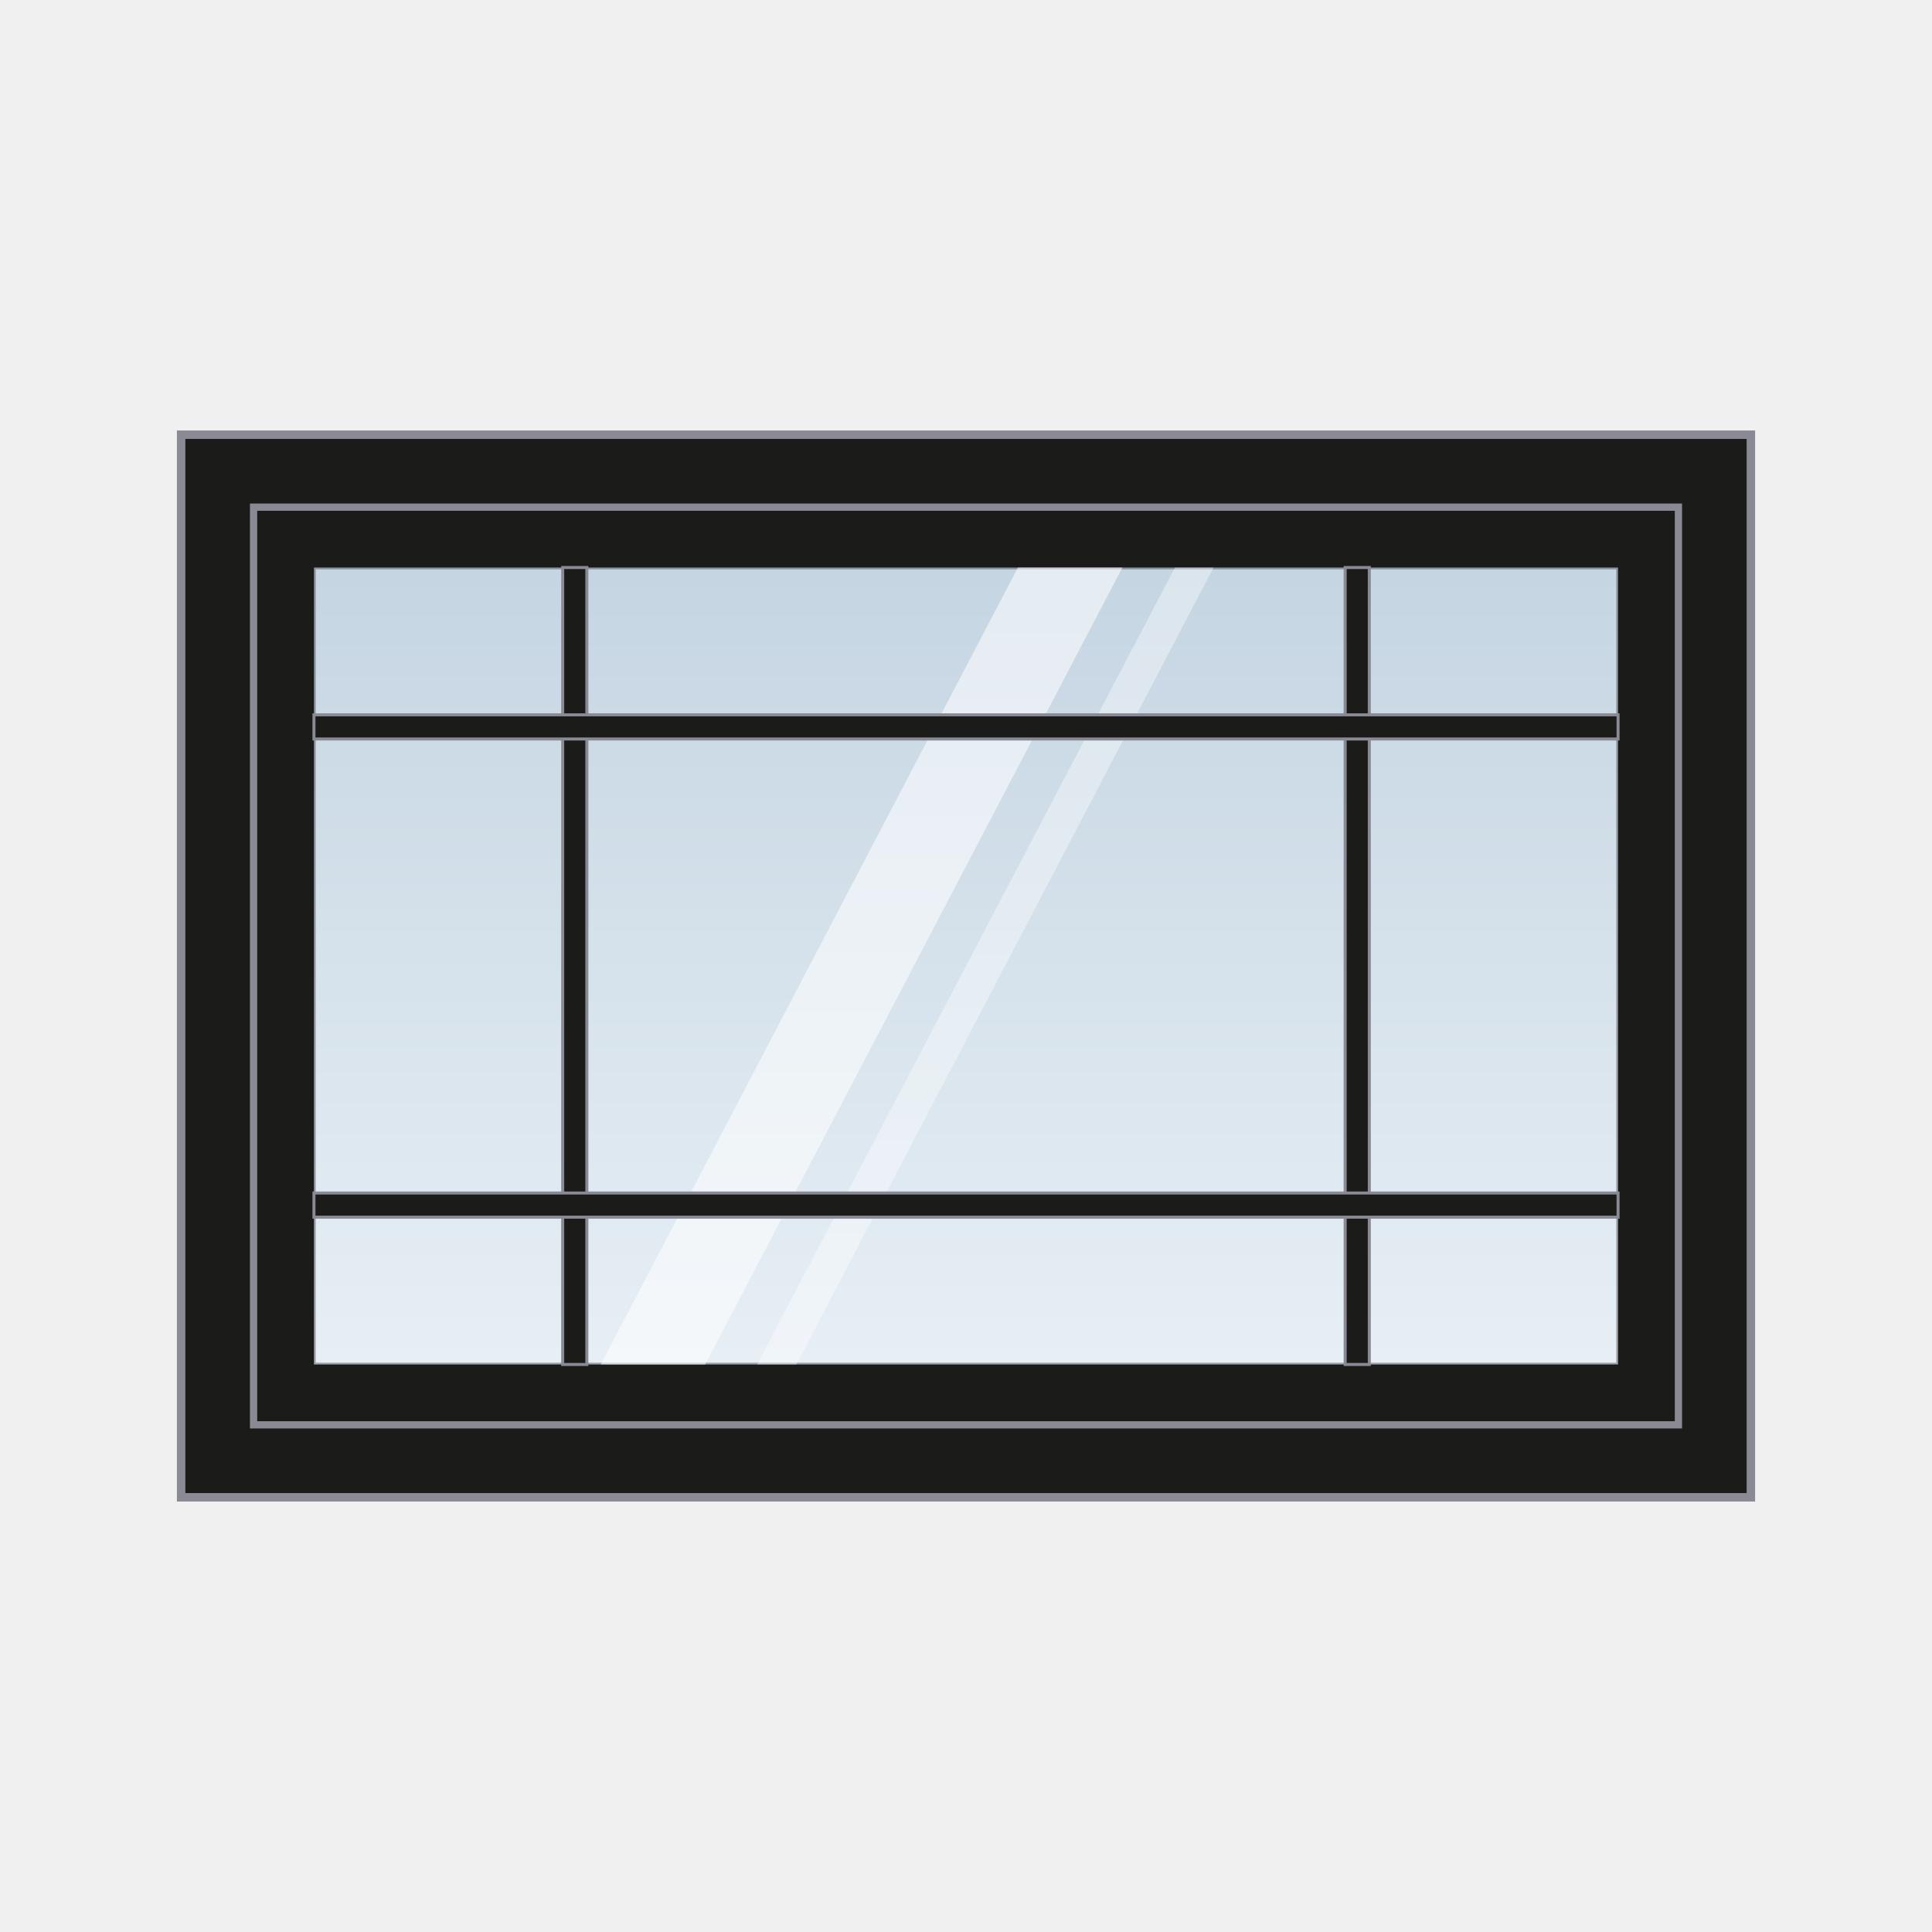
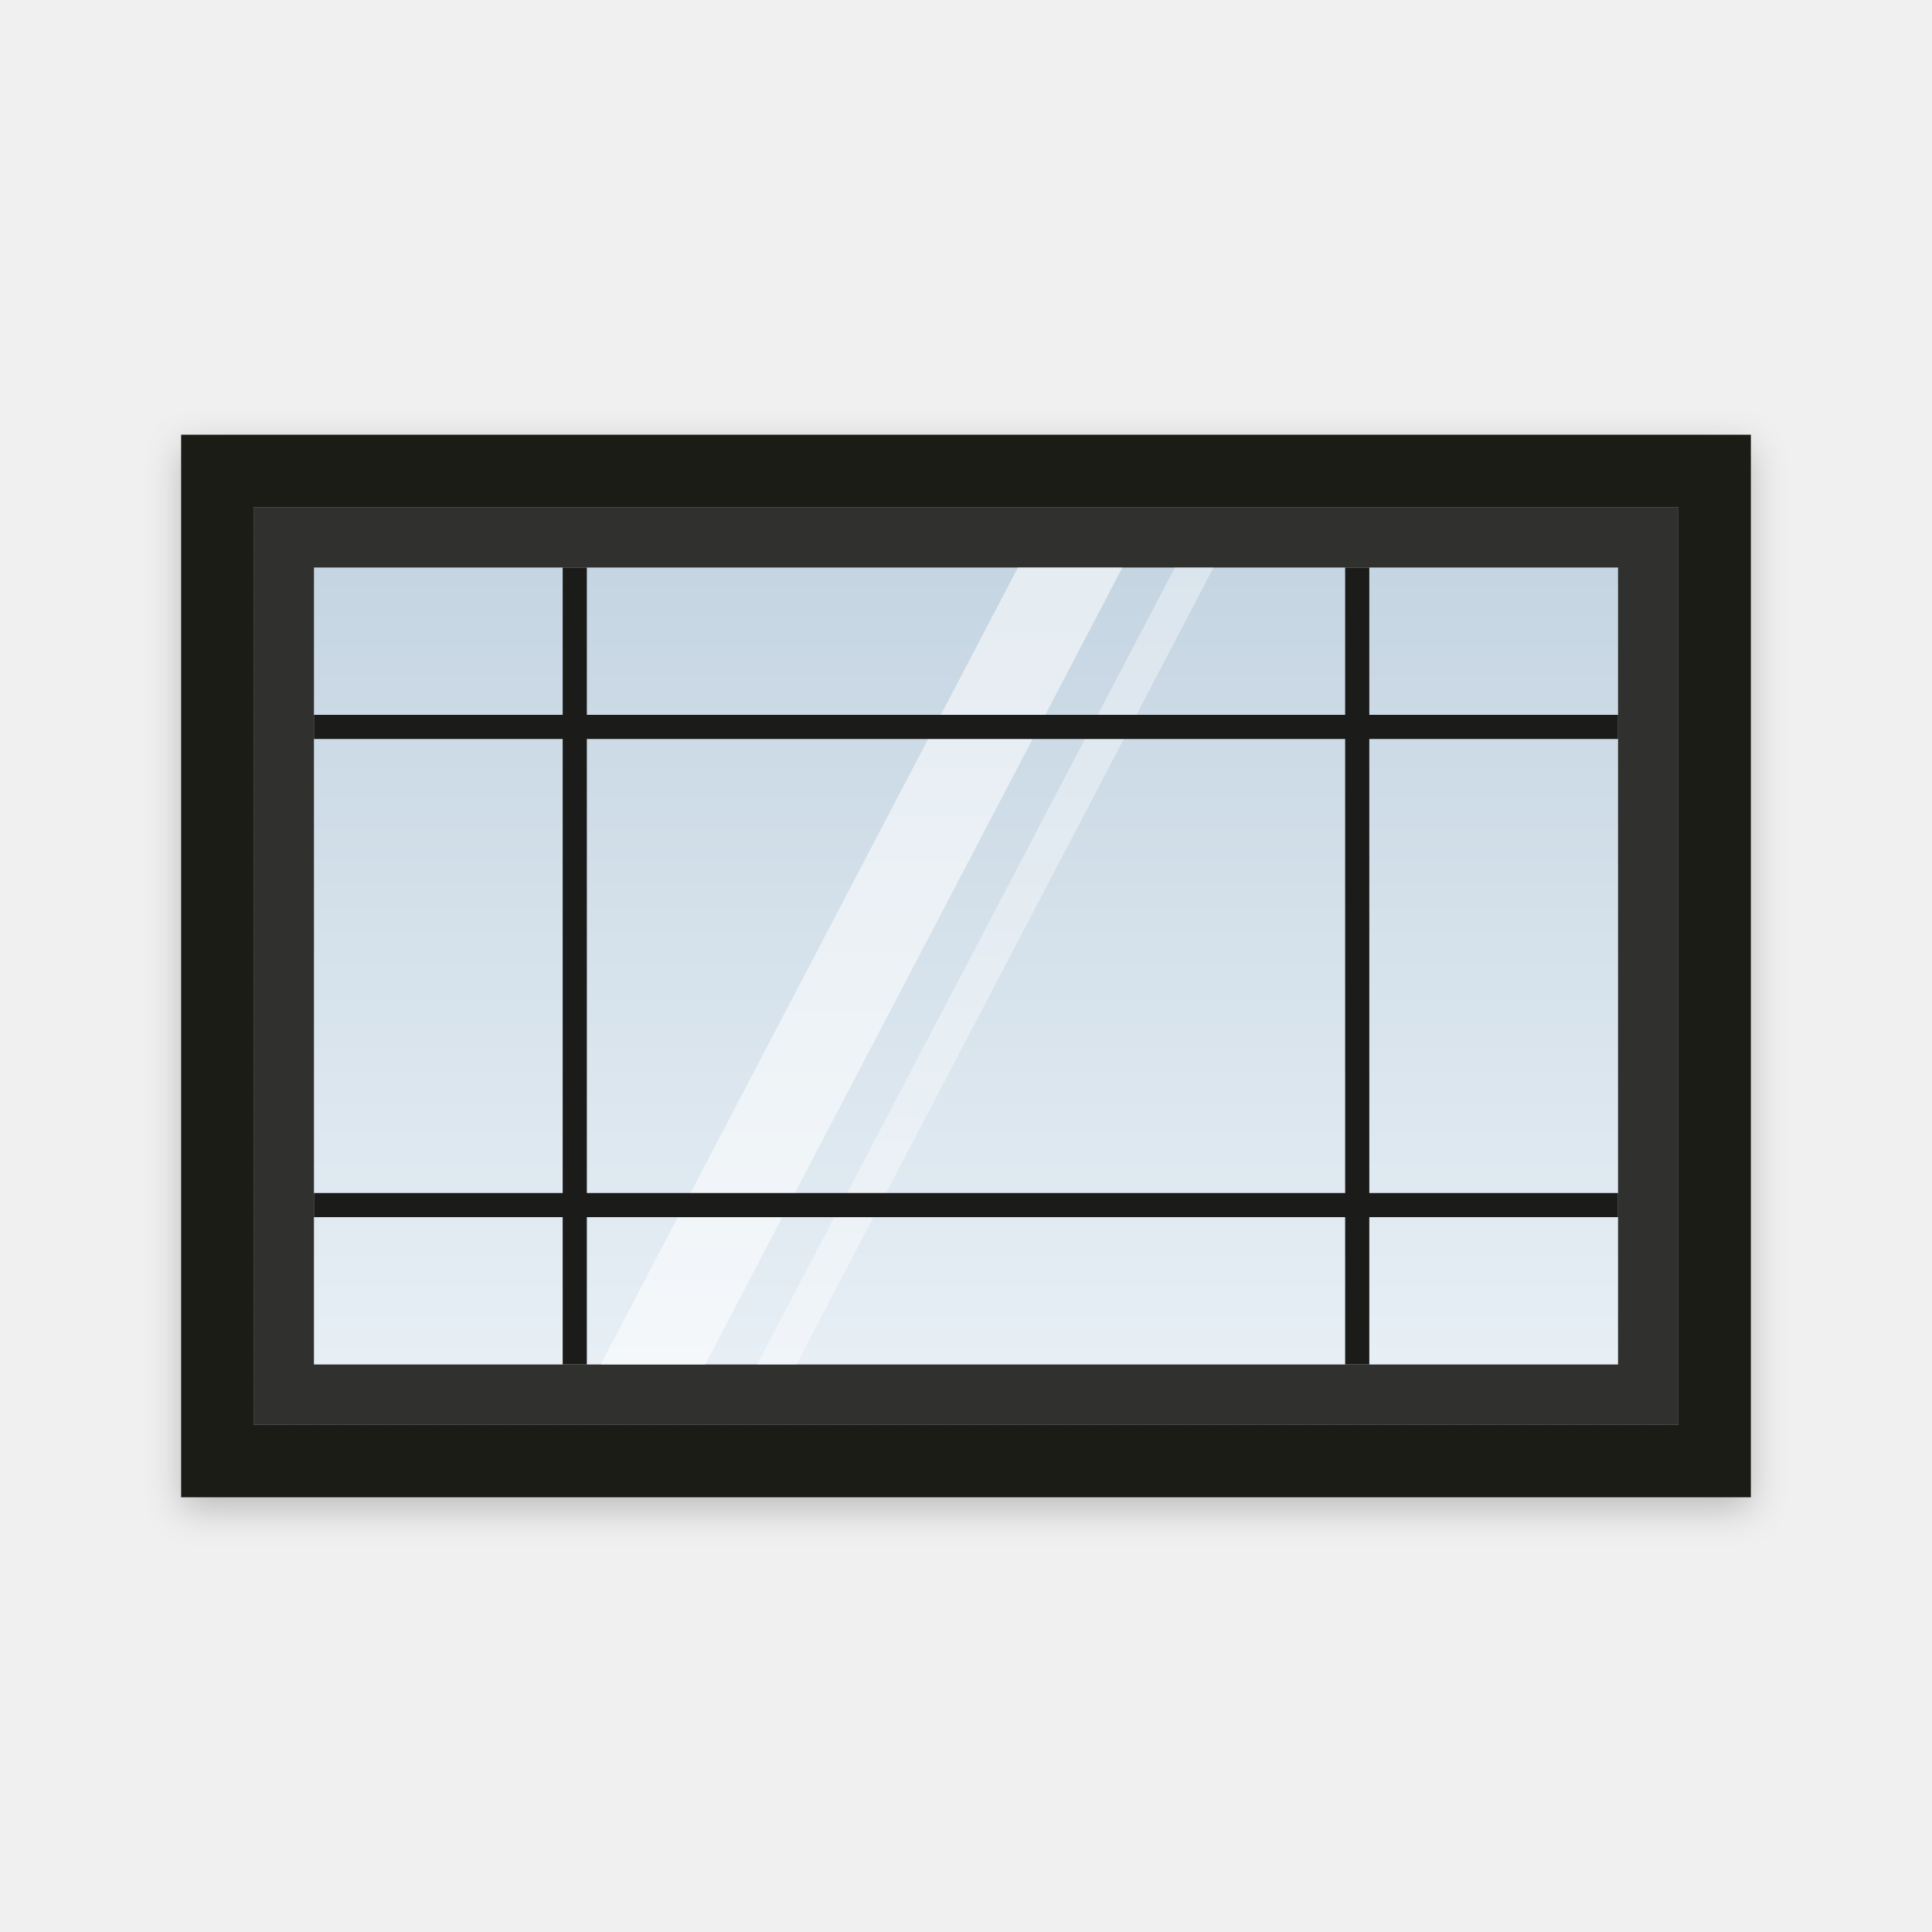
<svg xmlns="http://www.w3.org/2000/svg" viewBox="40.0 40.0 320.0 320.0" width="600" height="600" role="img">
  <defs>
    <linearGradient id="gl" x1="0" y1="0" x2="0" y2="1">
      <stop offset="0" stop-color="#C5D5E2" />
      <stop offset="1" stop-color="#E7EFF5" />
    </linearGradient>
    <pattern id="mesh" width="4" height="4" patternUnits="userSpaceOnUse">
      <rect width="4" height="4" fill="#B9C2CA" />
      <path d="M0 .5H4M.5 0V4" stroke="#19191D" stroke-opacity=".12" stroke-width="1" />
    </pattern>
    <pattern id="pine" width="14" height="14" patternUnits="userSpaceOnUse">
      <rect width="14" height="14" fill="#DFC195" />
      <path d="M3 0V14M9.5 0V14" stroke="#8C6030" stroke-opacity=".13" stroke-width="1" />
      <path d="M6 0V14" stroke="#FFFFFF" stroke-opacity=".12" stroke-width="1.4" />
    </pattern>
+     <filter id="sh" x="-20%" y="-20%" width="140%" height="140%">
+       <feDropShadow dx="0" dy="2" stdDeviation="3" flood-color="#000" flood-opacity=".22" />
+     </filter>
    <linearGradient id="shine" x1="0" y1="0" x2="1" y2="0">
      <stop offset="0" stop-color="#fff" stop-opacity="0" />
      <stop offset=".5" stop-color="#fff" stop-opacity=".75" />
      <stop offset="1" stop-color="#fff" stop-opacity="0" />
    </linearGradient>
  </defs>
-   <rect x="70.0" y="112.0" width="260.0" height="176.0" fill="#1B1B19" stroke="#8A8A94" stroke-width="1.4" />
-   <rect x="82.0" y="124.0" width="236.0" height="152.0" fill="url(#mesh)" stroke="#19191D" stroke-width="0.5" />
-   <polygon points="82.0,124.0 318.0,124.0 318.0,276.0 82.0,276.0" fill="#1B1B19" stroke="#8A8A94" stroke-width="1.2">
+   <rect x="70.0" y="112.0" width="260.0" height="176.0" fill="#1B1B19" filter="url(#sh)" />
+   <rect x="82.0" y="124.0" width="236.0" height="152.0" fill="url(#mesh)" />
+   <polygon points="82.0,124.0 318.0,124.0 318.0,276.0 82.0,276.0" fill="#1B1B19">
    <animate attributeName="points" dur="4.8s" repeatCount="indefinite" calcMode="spline" keyTimes="0;.16;.4;.66;.9;1" keySplines="0 0 1 1;.45 0 .55 1;0 0 1 1;.45 0 .55 1;0 0 1 1" values="82.0,124.0 318.0,124.0 318.0,276.0 82.0,276.0;82.0,124.0 318.0,124.0 318.0,276.0 82.0,276.0;82.0,124.0 318.0,124.0 341.5,226.0 58.5,226.0;82.0,124.0 318.0,124.0 341.5,226.0 58.5,226.0;82.0,124.0 318.0,124.0 318.0,276.0 82.0,276.0;82.0,124.0 318.0,124.0 318.0,276.0 82.0,276.0" />
  </polygon>
-   <polygon points="92.0,134.0 308.0,134.0 308.0,266.0 92.0,266.0" fill="url(#gl)" stroke="#19191D" stroke-width="0.6" stroke-opacity=".35">
+   <polygon points="82.0,124.0 318.0,124.0 318.0,276.0 82.0,276.0" fill="#FFFFFF" fill-opacity="0.096">
+     <animate attributeName="points" dur="4.8s" repeatCount="indefinite" calcMode="spline" keyTimes="0;.16;.4;.66;.9;1" keySplines="0 0 1 1;.45 0 .55 1;0 0 1 1;.45 0 .55 1;0 0 1 1" values="82.0,124.0 318.0,124.0 318.0,276.0 82.0,276.0;82.0,124.0 318.0,124.0 318.0,276.0 82.0,276.0;82.0,124.0 318.0,124.0 341.5,226.0 58.5,226.0;82.0,124.0 318.0,124.0 341.5,226.0 58.5,226.0;82.0,124.0 318.0,124.0 318.0,276.0 82.0,276.0;82.0,124.0 318.0,124.0 318.0,276.0 82.0,276.0" />
+   </polygon>
+   <polygon points="92.0,134.0 308.0,134.0 308.0,266.0 92.0,266.0" fill="url(#gl)">
    <animate attributeName="points" dur="4.8s" repeatCount="indefinite" calcMode="spline" keyTimes="0;.16;.4;.66;.9;1" keySplines="0 0 1 1;.45 0 .55 1;0 0 1 1;.45 0 .55 1;0 0 1 1" values="92.0,134.0 308.0,134.0 308.0,266.0 92.0,266.0;92.0,134.0 308.0,134.0 308.0,266.0 92.0,266.0;90.6,130.7 309.4,130.7 328.1,219.3 71.9,219.3;90.6,130.7 309.4,130.7 328.1,219.3 71.9,219.3;92.0,134.0 308.0,134.0 308.0,266.0 92.0,266.0;92.0,134.0 308.0,134.0 308.0,266.0 92.0,266.0" />
  </polygon>
  <polygon points="139.5,266.0 156.8,266.0 225.9,134.0 208.6,134.0" fill="#fff" fill-opacity="0.55">
    <animate attributeName="points" dur="4.8s" repeatCount="indefinite" calcMode="spline" keyTimes="0;.16;.4;.66;.9;1" keySplines="0 0 1 1;.45 0 .55 1;0 0 1 1;.45 0 .55 1;0 0 1 1" values="139.5,266.0 156.8,266.0 225.9,134.0 208.6,134.0;139.5,266.0 156.8,266.0 225.9,134.0 208.6,134.0;128.2,219.3 148.7,219.3 226.3,130.7 208.8,130.7;128.2,219.3 148.7,219.3 226.3,130.7 208.8,130.7;139.5,266.0 156.8,266.0 225.9,134.0 208.6,134.0;139.5,266.0 156.8,266.0 225.9,134.0 208.6,134.0" />
  </polygon>
  <polygon points="165.4,266.0 171.9,266.0 241.0,134.0 234.6,134.0" fill="#fff" fill-opacity="0.38">
    <animate attributeName="points" dur="4.8s" repeatCount="indefinite" calcMode="spline" keyTimes="0;.16;.4;.66;.9;1" keySplines="0 0 1 1;.45 0 .55 1;0 0 1 1;.45 0 .55 1;0 0 1 1" values="165.4,266.0 171.9,266.0 241.0,134.0 234.6,134.0;165.4,266.0 171.9,266.0 241.0,134.0 234.6,134.0;159.0,219.3 166.7,219.3 241.6,130.7 235.0,130.7;159.0,219.3 166.7,219.3 241.6,130.7 235.0,130.7;165.4,266.0 171.9,266.0 241.0,134.0 234.6,134.0;165.4,266.0 171.9,266.0 241.0,134.0 234.6,134.0" />
  </polygon>
-   <polygon points="133.2,134.0 137.2,134.0 137.2,266.0 133.2,266.0" fill="#1B1B19" stroke="#8A8A94" stroke-width="0.5">
+   <polygon points="133.2,134.0 137.2,134.0 137.2,266.0 133.2,266.0" fill="#1B1B19">
    <animate attributeName="points" dur="4.8s" repeatCount="indefinite" calcMode="spline" keyTimes="0;.16;.4;.66;.9;1" keySplines="0 0 1 1;.45 0 .55 1;0 0 1 1;.45 0 .55 1;0 0 1 1" values="133.2,134.0 137.2,134.0 137.2,266.0 133.2,266.0;133.2,134.0 137.2,134.0 137.2,266.0 133.2,266.0;132.3,130.7 136.4,130.7 125.5,219.3 120.7,219.3;132.3,130.7 136.4,130.7 125.5,219.3 120.7,219.3;133.2,134.0 137.2,134.0 137.2,266.0 133.2,266.0;133.2,134.0 137.2,134.0 137.2,266.0 133.2,266.0" />
  </polygon>
-   <polygon points="262.8,134.0 266.8,134.0 266.8,266.0 262.8,266.0" fill="#1B1B19" stroke="#8A8A94" stroke-width="0.5">
+   <polygon points="262.8,134.0 266.8,134.0 266.8,266.0 262.8,266.0" fill="#1B1B19">
    <animate attributeName="points" dur="4.8s" repeatCount="indefinite" calcMode="spline" keyTimes="0;.16;.4;.66;.9;1" keySplines="0 0 1 1;.45 0 .55 1;0 0 1 1;.45 0 .55 1;0 0 1 1" values="262.8,134.0 266.8,134.0 266.8,266.0 262.8,266.0;262.8,134.0 266.8,134.0 266.8,266.0 262.8,266.0;263.6,130.7 267.7,130.7 279.3,219.3 274.5,219.3;263.6,130.7 267.7,130.7 279.3,219.3 274.5,219.3;262.8,134.0 266.8,134.0 266.8,266.0 262.8,266.0;262.8,134.0 266.8,134.0 266.8,266.0 262.8,266.0" />
  </polygon>
-   <polygon points="92.0,158.4 308.0,158.4 308.0,162.4 92.0,162.4" fill="#1B1B19" stroke="#8A8A94" stroke-width="0.5">
+   <polygon points="92.0,158.4 308.0,158.4 308.0,162.4 92.0,162.4" fill="#1B1B19">
    <animate attributeName="points" dur="4.8s" repeatCount="indefinite" calcMode="spline" keyTimes="0;.16;.4;.66;.9;1" keySplines="0 0 1 1;.45 0 .55 1;0 0 1 1;.45 0 .55 1;0 0 1 1" values="92.0,158.4 308.0,158.4 308.0,162.4 92.0,162.4;92.0,158.4 308.0,158.4 308.0,162.4 92.0,162.4;87.1,147.1 312.9,147.1 313.4,149.8 86.6,149.8;87.1,147.1 312.9,147.1 313.4,149.8 86.6,149.8;92.0,158.4 308.0,158.4 308.0,162.4 92.0,162.4;92.0,158.4 308.0,158.4 308.0,162.4 92.0,162.4" />
  </polygon>
-   <polygon points="92.0,237.6 308.0,237.6 308.0,241.6 92.0,241.6" fill="#1B1B19" stroke="#8A8A94" stroke-width="0.5">
+   <polygon points="92.0,237.6 308.0,237.6 308.0,241.6 92.0,241.6" fill="#1B1B19">
    <animate attributeName="points" dur="4.8s" repeatCount="indefinite" calcMode="spline" keyTimes="0;.16;.4;.66;.9;1" keySplines="0 0 1 1;.45 0 .55 1;0 0 1 1;.45 0 .55 1;0 0 1 1" values="92.0,237.6 308.0,237.6 308.0,241.6 92.0,241.6;92.0,237.6 308.0,237.6 308.0,241.6 92.0,241.6;75.9,200.3 324.1,200.3 324.7,202.9 75.3,202.9;75.9,200.3 324.1,200.3 324.7,202.9 75.3,202.9;92.0,237.6 308.0,237.6 308.0,241.6 92.0,241.6;92.0,237.6 308.0,237.6 308.0,241.6 92.0,241.6" />
  </polygon>
</svg>
